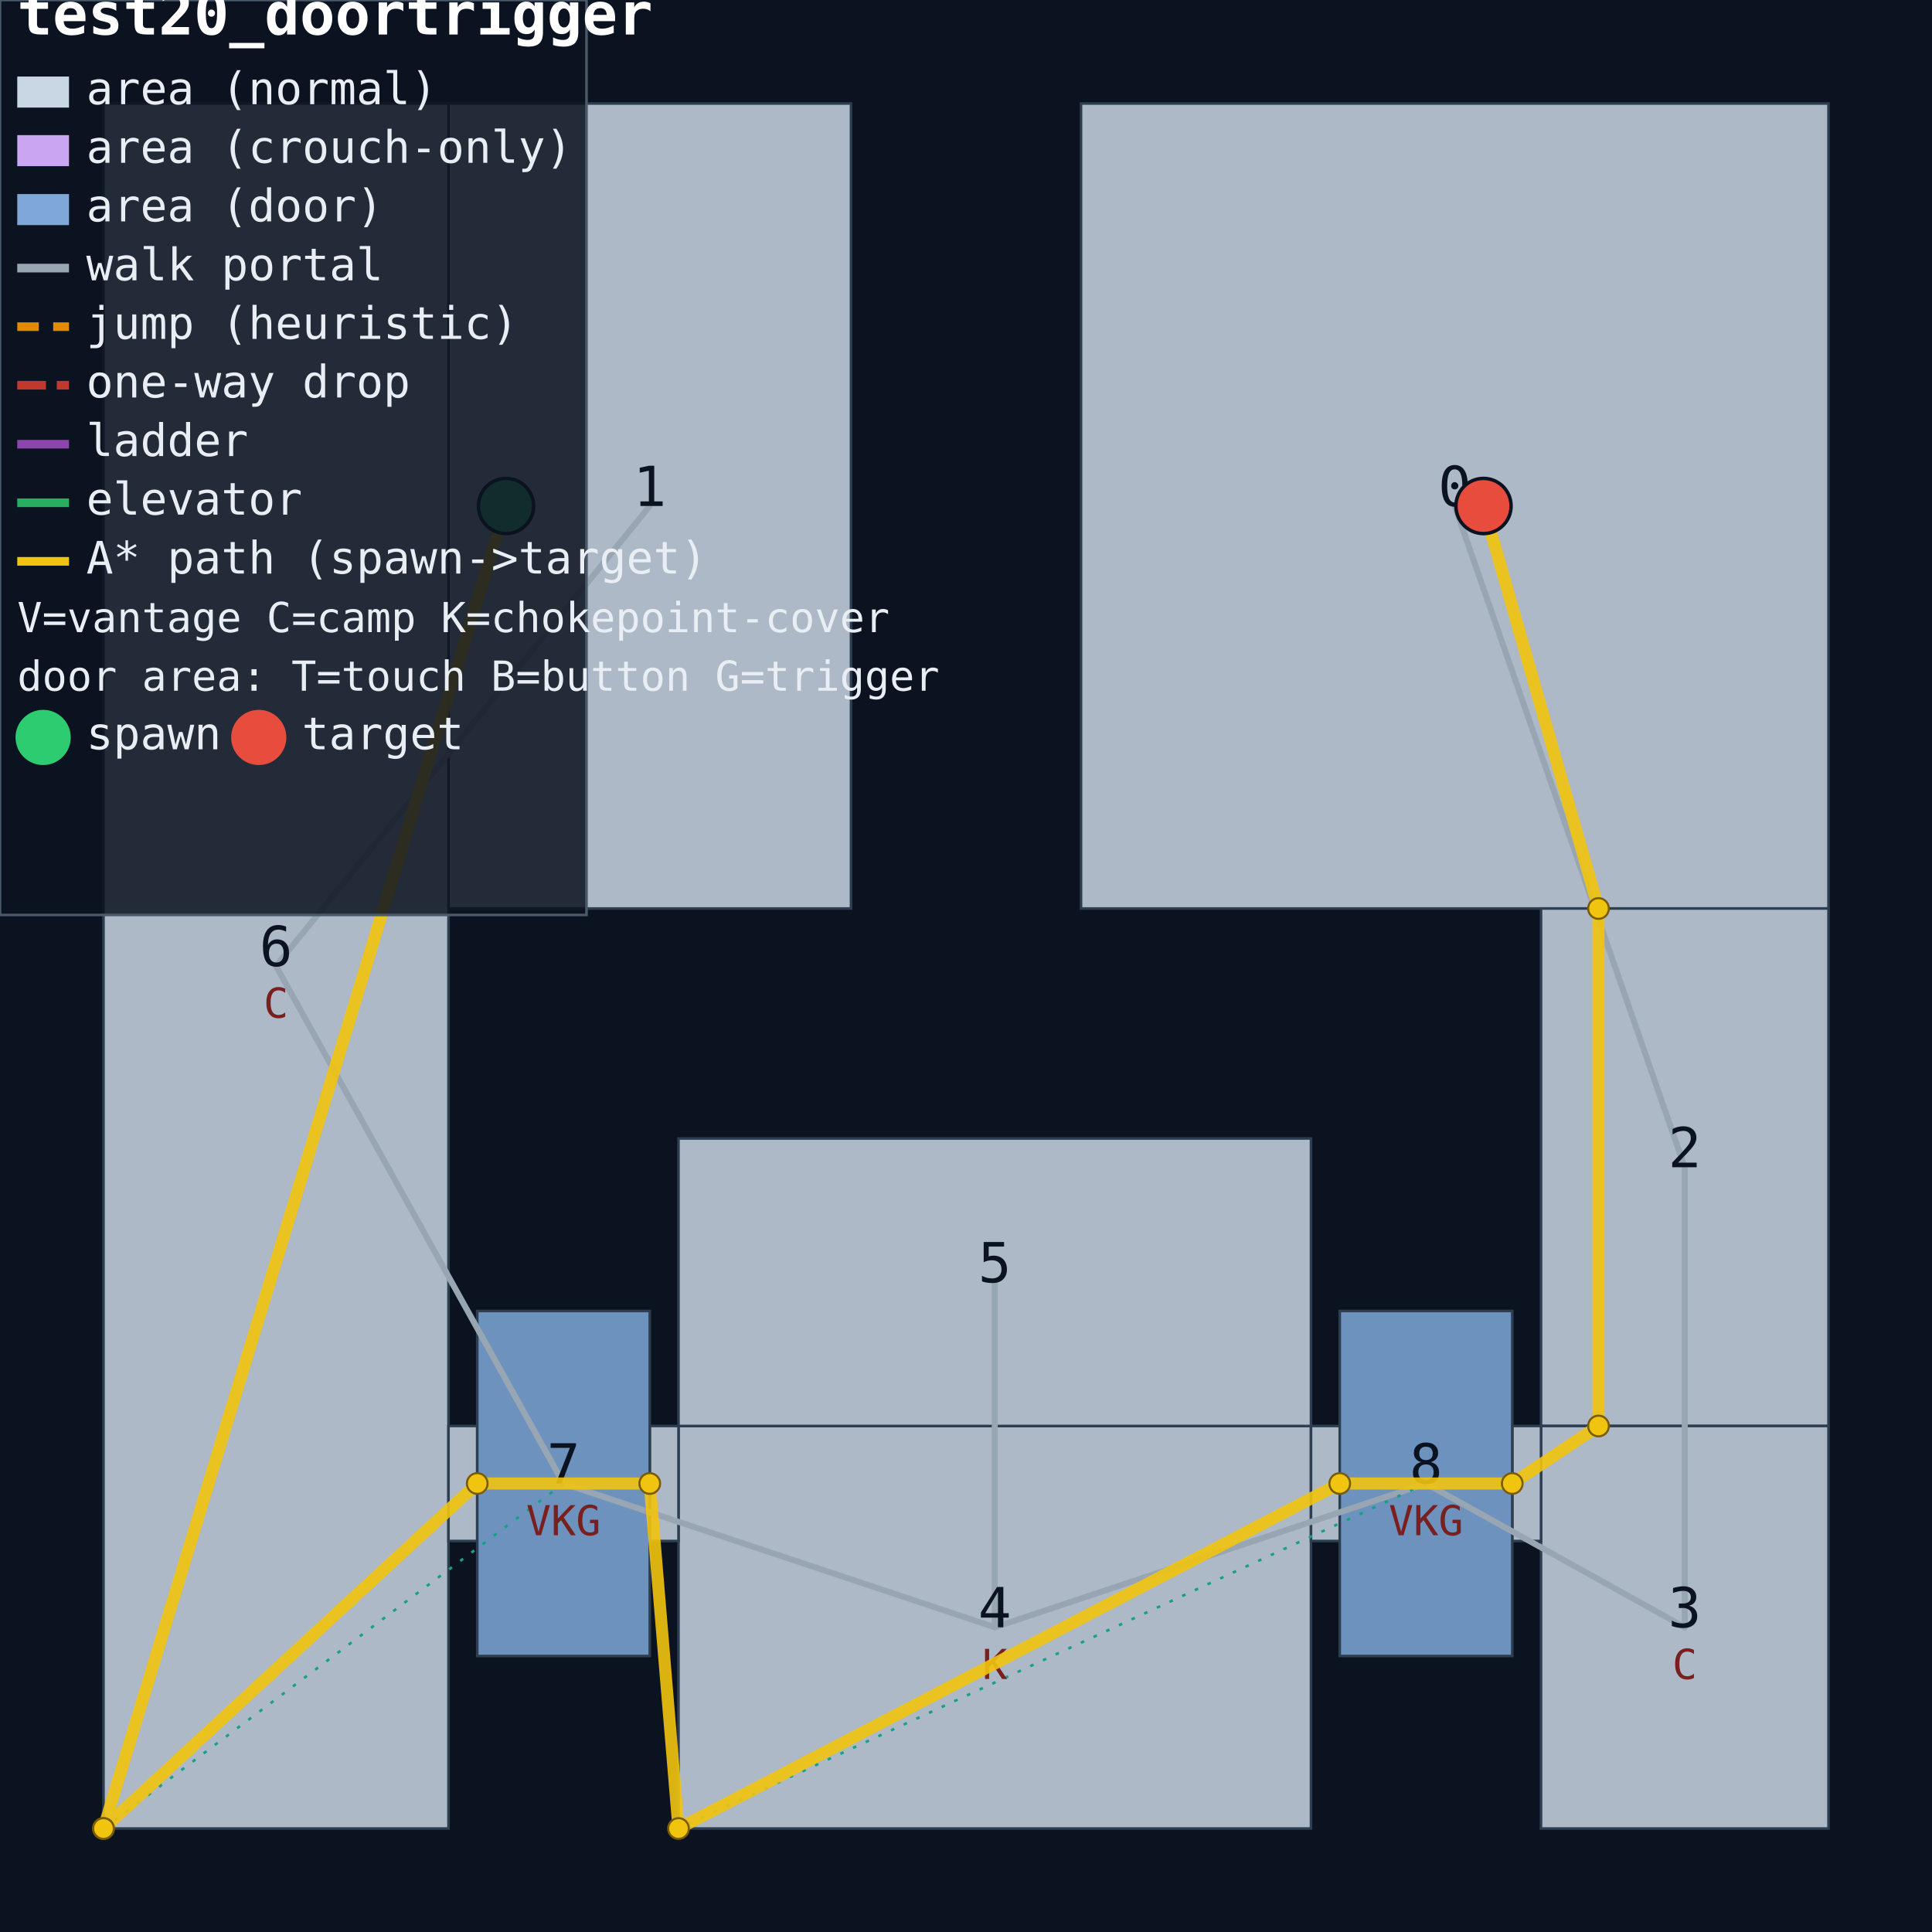
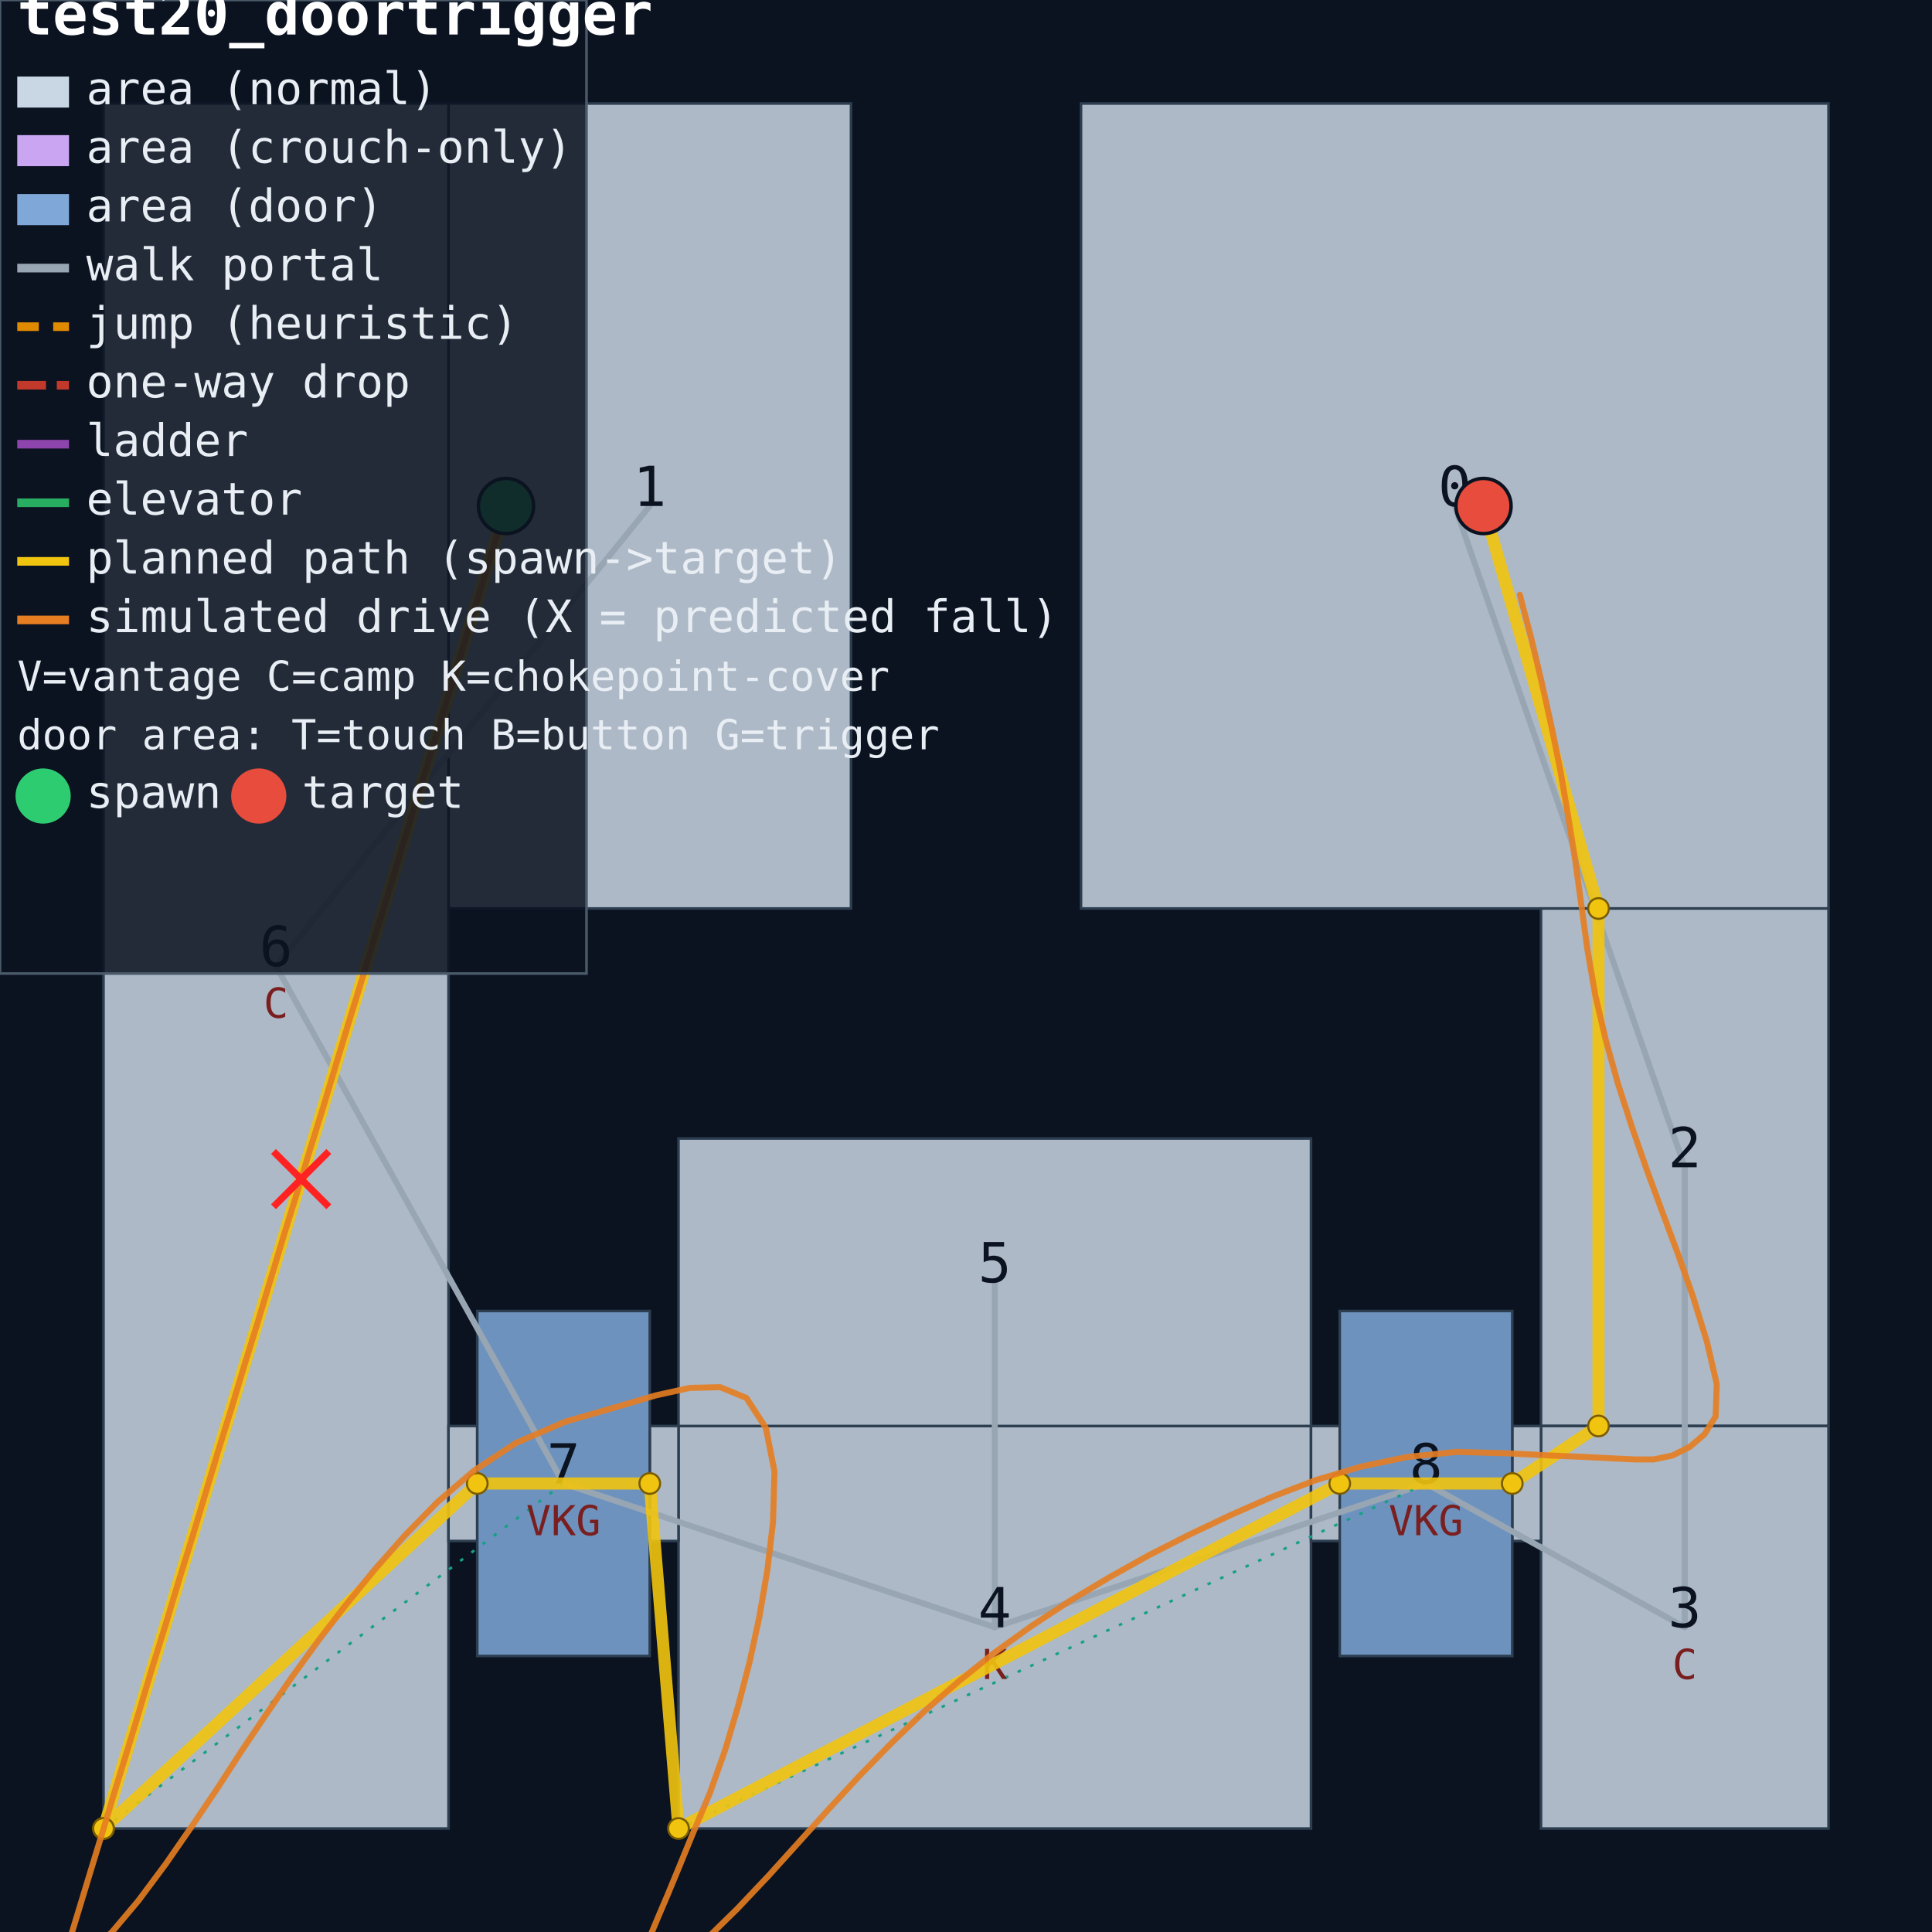
<svg xmlns="http://www.w3.org/2000/svg" viewBox="-12.8 -524.8 537.6 537.6" font-family="monospace">
  <rect x="-12.8" y="-524.8" width="537.6" height="537.6" fill="#0b1220" />
  <defs>
    <marker id="arrow" viewBox="0 0 10 10" refX="8" refY="5" markerWidth="5" markerHeight="5" orient="auto-start-reverse">
      <path d="M0,0 L10,5 L0,10 z" fill="#c0392b" />
    </marker>
  </defs>
  <g stroke="#2c3e50" stroke-width="0.72" fill-opacity="0.85">
    <polygon fill="#c9d6e3" points="288.0,-496.0 496.0,-496.0 496.0,-272.0 288.0,-272.0 " />
    <polygon fill="#c9d6e3" points="112.0,-496.0 224.0,-496.0 224.0,-272.0 112.0,-272.0 " />
    <polygon fill="#c9d6e3" points="416.0,-272.0 496.0,-272.0 496.0,-128.0 416.0,-128.0 " />
    <polygon fill="#c9d6e3" points="416.0,-128.0 496.0,-128.0 496.0,-16.0 416.0,-16.0 " />
    <polygon fill="#c9d6e3" points="408.0,-128.0 416.0,-128.0 416.0,-96.0 408.0,-96.0 " />
    <polygon fill="#c9d6e3" points="176.0,-128.0 352.0,-128.0 352.0,-16.0 176.0,-16.0 " />
    <polygon fill="#c9d6e3" points="352.0,-128.0 360.0,-128.0 360.0,-96.0 352.0,-96.0 " />
    <polygon fill="#c9d6e3" points="168.0,-128.0 176.0,-128.0 176.0,-96.0 168.0,-96.0 " />
    <polygon fill="#c9d6e3" points="176.0,-208.0 352.0,-208.0 352.0,-128.0 176.0,-128.0 " />
    <polygon fill="#c9d6e3" points="16.0,-496.0 112.0,-496.0 112.0,-16.0 16.0,-16.0 " />
    <polygon fill="#c9d6e3" points="112.0,-128.0 120.0,-128.0 120.0,-96.0 112.0,-96.0 " />
    <polygon fill="#7fa8d9" points="120.0,-160.0 168.0,-160.0 168.0,-64.0 120.0,-64.0 " />
    <polygon fill="#7fa8d9" points="360.0,-160.0 408.0,-160.0 408.0,-64.0 360.0,-64.0 " />
  </g>
  <g stroke-linecap="round">
    <line x1="168.0" y1="-384.0" x2="64.0" y2="-256.0" stroke="#98a6b3" stroke-width="1.68" />
    <line x1="392.0" y1="-384.0" x2="456.0" y2="-200.0" stroke="#98a6b3" stroke-width="1.68" />
    <line x1="456.0" y1="-200.0" x2="456.0" y2="-72.0" stroke="#98a6b3" stroke-width="1.68" />
    <line x1="264.0" y1="-168.0" x2="264.0" y2="-72.0" stroke="#98a6b3" stroke-width="1.68" />
    <line x1="264.0" y1="-72.0" x2="144.0" y2="-112.0" stroke="#98a6b3" stroke-width="1.68" />
+     <line x1="456.0" y1="-72.0" x2="384.0" y2="-112.0" stroke="#98a6b3" stroke-width="1.68" />
    <line x1="384.0" y1="-112.0" x2="264.0" y2="-72.0" stroke="#98a6b3" stroke-width="1.68" />
-     <line x1="456.0" y1="-72.0" x2="384.0" y2="-112.0" stroke="#98a6b3" stroke-width="1.68" />
    <line x1="144.0" y1="-112.0" x2="64.0" y2="-256.0" stroke="#98a6b3" stroke-width="1.68" />
  </g>
  <line x1="144.0" y1="-112.0" x2="16.0" y2="-16.0" stroke="#16a085" stroke-width="0.72" stroke-dasharray="1,2.88" />
  <rect x="13.8" y="-18.2" width="4.3" height="4.3" fill="#16a085" stroke="#0b1220" stroke-width="0.48" />
  <line x1="384.0" y1="-112.0" x2="176.0" y2="-16.0" stroke="#16a085" stroke-width="0.72" stroke-dasharray="1,2.88" />
  <rect x="173.8" y="-18.2" width="4.3" height="4.3" fill="#16a085" stroke="#0b1220" stroke-width="0.48" />
  <g fill="#0b1220" text-anchor="middle" font-size="15.36">
    <text x="392.0" y="-384.0">0</text>
    <text x="168.0" y="-384.0">1</text>
    <text x="456.0" y="-200.0">2</text>
    <text x="456.0" y="-72.0">3</text>
    <text x="456.0" y="-57.6" font-size="11.52" fill="#7a1f1f">C</text>
    <text x="264.0" y="-72.0">4</text>
    <text x="264.0" y="-57.6" font-size="11.52" fill="#7a1f1f">K</text>
    <text x="264.0" y="-168.0">5</text>
    <text x="64.0" y="-256.0">6</text>
    <text x="64.0" y="-241.6" font-size="11.52" fill="#7a1f1f">C</text>
    <text x="144.0" y="-112.0">7</text>
    <text x="144.0" y="-97.6" font-size="11.52" fill="#7a1f1f">VKG</text>
    <text x="384.0" y="-112.0">8</text>
    <text x="384.0" y="-97.6" font-size="11.52" fill="#7a1f1f">VKG</text>
  </g>
  <polyline fill="none" stroke="#f1c40f" stroke-width="3.36" stroke-opacity="0.9" stroke-linecap="round" stroke-linejoin="round" points="128.0,-384.0 16.0,-16.0 16.0,-16.0 120.0,-112.0 168.0,-112.0 176.0,-16.0 360.0,-112.0 408.0,-112.0 432.0,-128.0 432.0,-272.0 400.0,-384.0 " />
  <circle cx="128.0" cy="-384.0" r="2.88" fill="#f1c40f" stroke="#7a5c00" stroke-width="0.58" />
  <circle cx="16.0" cy="-16.0" r="2.88" fill="#f1c40f" stroke="#7a5c00" stroke-width="0.58" />
  <circle cx="16.0" cy="-16.0" r="2.88" fill="#f1c40f" stroke="#7a5c00" stroke-width="0.58" />
  <circle cx="120.0" cy="-112.0" r="2.88" fill="#f1c40f" stroke="#7a5c00" stroke-width="0.58" />
  <circle cx="168.0" cy="-112.0" r="2.88" fill="#f1c40f" stroke="#7a5c00" stroke-width="0.58" />
  <circle cx="176.0" cy="-16.0" r="2.88" fill="#f1c40f" stroke="#7a5c00" stroke-width="0.58" />
  <circle cx="360.0" cy="-112.0" r="2.88" fill="#f1c40f" stroke="#7a5c00" stroke-width="0.58" />
  <circle cx="408.0" cy="-112.0" r="2.88" fill="#f1c40f" stroke="#7a5c00" stroke-width="0.58" />
  <circle cx="432.0" cy="-128.0" r="2.88" fill="#f1c40f" stroke="#7a5c00" stroke-width="0.58" />
  <circle cx="432.0" cy="-272.0" r="2.88" fill="#f1c40f" stroke="#7a5c00" stroke-width="0.58" />
  <circle cx="400.0" cy="-384.0" r="2.88" fill="#f1c40f" stroke="#7a5c00" stroke-width="0.58" />
+   <polyline fill="none" stroke="#e67e22" stroke-width="1.68" stroke-opacity="0.9" stroke-linecap="round" stroke-linejoin="round" points="128.0,-384.0 126.9,-380.3 124.3,-371.9 120.7,-360.1 117.1,-348.2 113.5,-336.2 109.8,-324.3 106.2,-312.3 102.5,-300.3 98.9,-288.4 95.3,-276.4 91.6,-264.5 88.0,-252.5 84.3,-240.5 80.7,-228.6 77.1,-216.6 73.4,-204.7 69.8,-192.7 66.1,-180.8 62.5,-168.8 58.9,-156.8 55.2,-144.9 51.6,-132.9 47.9,-121.0 44.3,-109.0 40.7,-97.0 37.0,-85.1 33.4,-73.1 29.7,-61.2 26.1,-49.2 22.5,-37.3 18.8,-25.3 15.7,-14.9 13.1,-6.4 11.0,0.5 9.3,6.1 7.9,10.7 6.8,14.3 6.2,16.9 7.2,18.5 9.3,18.9 12.3,17.9 18.2,13.0 25.7,4.1 33.3,-6.1 40.5,-16.5 47.5,-26.9 54.3,-37.4 61.3,-47.8 68.4,-58.1 75.8,-68.3 83.5,-78.3 91.5,-88.1 99.9,-97.6 108.9,-106.8 119.0,-115.5 130.8,-123.3 144.5,-129.2 158.4,-133.2 169.6,-136.5 179.1,-138.6 187.6,-138.8 194.9,-135.8 200.3,-127.5 202.7,-115.4 202.3,-101.2 200.7,-87.7 198.5,-74.9 195.8,-62.4 192.6,-50.1 189.0,-37.9 184.7,-25.8 179.9,-14.4 176.1,-5.1 173.0,2.4 170.4,8.5 168.3,13.5 166.7,17.5 165.4,20.6 164.5,22.8 165.0,24.2 166.8,24.8 169.4,24.6 174.9,21.9 183.2,15.3 192.4,6.3 201.1,-2.9 209.5,-12.2 217.9,-21.5 226.4,-30.7 235.2,-39.7 244.3,-48.5 253.9,-56.9 263.9,-64.9 274.3,-72.4 285.0,-79.4 295.9,-85.9 307.0,-92.1 318.2,-97.8 329.6,-103.2 341.2,-108.3 353.2,-112.9 365.9,-116.7 378.9,-119.4 392.6,-120.8 406.6,-120.4 418.4,-119.8 428.0,-119.4 435.7,-119.0 442.1,-118.7 447.4,-118.7 452.6,-119.8 457.4,-122.2 461.5,-125.7 464.6,-130.7 464.9,-139.7 462.1,-151.7 458.3,-164.0 454.1,-175.9 449.7,-187.7 445.4,-199.4 441.3,-211.2 437.4,-223.3 434.0,-235.5 431.1,-247.9 428.9,-260.7 427.2,-273.2 425.5,-285.6 423.5,-298.0 421.4,-310.4 418.9,-322.7 416.2,-334.9 413.3,-347.1 410.1,-359.3 " />
+   <line x1="63.3" y1="-204.4" x2="78.7" y2="-189.0" stroke="#ff2222" stroke-width="1.92" />
+   <line x1="63.3" y1="-189.0" x2="78.7" y2="-204.4" stroke="#ff2222" stroke-width="1.92" />
  <circle cx="128.0" cy="-384.0" r="7.68" fill="#2ecc71" stroke="#0b1220" stroke-width="0.96" />
  <circle cx="400.0" cy="-384.0" r="7.68" fill="#e74c3c" stroke="#0b1220" stroke-width="0.96" />
-   <rect x="-12.8" y="-524.8" width="163.2" height="254.6" fill="#0b1220" fill-opacity="0.85" stroke="#4a5a6a" stroke-width="0.72" />
+   <rect x="-12.8" y="-524.8" width="163.2" height="270.9" fill="#0b1220" fill-opacity="0.85" stroke="#4a5a6a" stroke-width="0.72" />
  <text x="-8.0" y="-515.2" font-size="16.32" fill="#ffffff" font-weight="bold">test20_doortrigger</text>
  <rect x="-8.0" y="-503.5" width="14.40" height="8.64" fill="#c9d6e3" />
  <text x="11.2" y="-495.8" font-size="12.48" fill="#e8eef4">area (normal)</text>
  <rect x="-8.0" y="-487.2" width="14.40" height="8.64" fill="#caa6f2" />
  <text x="11.2" y="-479.5" font-size="12.48" fill="#e8eef4">area (crouch-only)</text>
  <rect x="-8.0" y="-470.8" width="14.40" height="8.64" fill="#7fa8d9" />
  <text x="11.2" y="-463.2" font-size="12.48" fill="#e8eef4">area (door)</text>
  <line x1="-8.0" y1="-450.2" x2="6.4" y2="-450.2" stroke="#98a6b3" stroke-width="2.40" />
  <text x="11.2" y="-446.8" font-size="12.48" fill="#e8eef4">walk portal</text>
  <line x1="-8.0" y1="-433.9" x2="6.4" y2="-433.9" stroke="#e08a00" stroke-width="2.40" stroke-dasharray="6,4" />
  <text x="11.2" y="-430.5" font-size="12.48" fill="#e8eef4">jump (heuristic)</text>
  <line x1="-8.0" y1="-417.6" x2="6.4" y2="-417.6" stroke="#c0392b" stroke-width="2.40" stroke-dasharray="8,3" />
  <text x="11.2" y="-414.2" font-size="12.48" fill="#e8eef4">one-way drop</text>
  <line x1="-8.0" y1="-401.2" x2="6.4" y2="-401.2" stroke="#8e44ad" stroke-width="2.40" />
  <text x="11.2" y="-397.9" font-size="12.48" fill="#e8eef4">ladder</text>
  <line x1="-8.0" y1="-384.9" x2="6.4" y2="-384.9" stroke="#27ae60" stroke-width="2.40" />
  <text x="11.2" y="-381.6" font-size="12.48" fill="#e8eef4">elevator</text>
  <line x1="-8.0" y1="-368.6" x2="6.4" y2="-368.6" stroke="#f1c40f" stroke-width="2.40" />
-   <text x="11.2" y="-365.2" font-size="12.48" fill="#e8eef4">A* path (spawn-&gt;target)</text>
-   <text x="-8.0" y="-348.9" font-size="11.52" fill="#e8eef4">V=vantage C=camp K=chokepoint-cover</text>
-   <text x="-8.0" y="-332.6" font-size="11.52" fill="#e8eef4">door area: T=touch B=button G=trigger</text>
-   <circle cx="-0.8" cy="-319.6" r="7.68" fill="#2ecc71" />
-   <text x="11.2" y="-316.3" font-size="12.48" fill="#e8eef4">spawn</text>
-   <circle cx="59.2" cy="-319.6" r="7.68" fill="#e74c3c" />
-   <text x="71.2" y="-316.3" font-size="12.48" fill="#e8eef4">target</text>
+   <text x="11.2" y="-365.2" font-size="12.48" fill="#e8eef4">planned path (spawn-&gt;target)</text>
+   <line x1="-8.0" y1="-352.3" x2="6.4" y2="-352.3" stroke="#e67e22" stroke-width="2.40" />
+   <text x="11.2" y="-348.9" font-size="12.48" fill="#e8eef4">simulated drive (X = predicted fall)</text>
+   <text x="-8.0" y="-332.6" font-size="11.52" fill="#e8eef4">V=vantage C=camp K=chokepoint-cover</text>
+   <text x="-8.0" y="-316.3" font-size="11.52" fill="#e8eef4">door area: T=touch B=button G=trigger</text>
+   <circle cx="-0.8" cy="-303.3" r="7.68" fill="#2ecc71" />
+   <text x="11.2" y="-300.0" font-size="12.48" fill="#e8eef4">spawn</text>
+   <circle cx="59.2" cy="-303.3" r="7.68" fill="#e74c3c" />
+   <text x="71.2" y="-300.0" font-size="12.48" fill="#e8eef4">target</text>
</svg>
